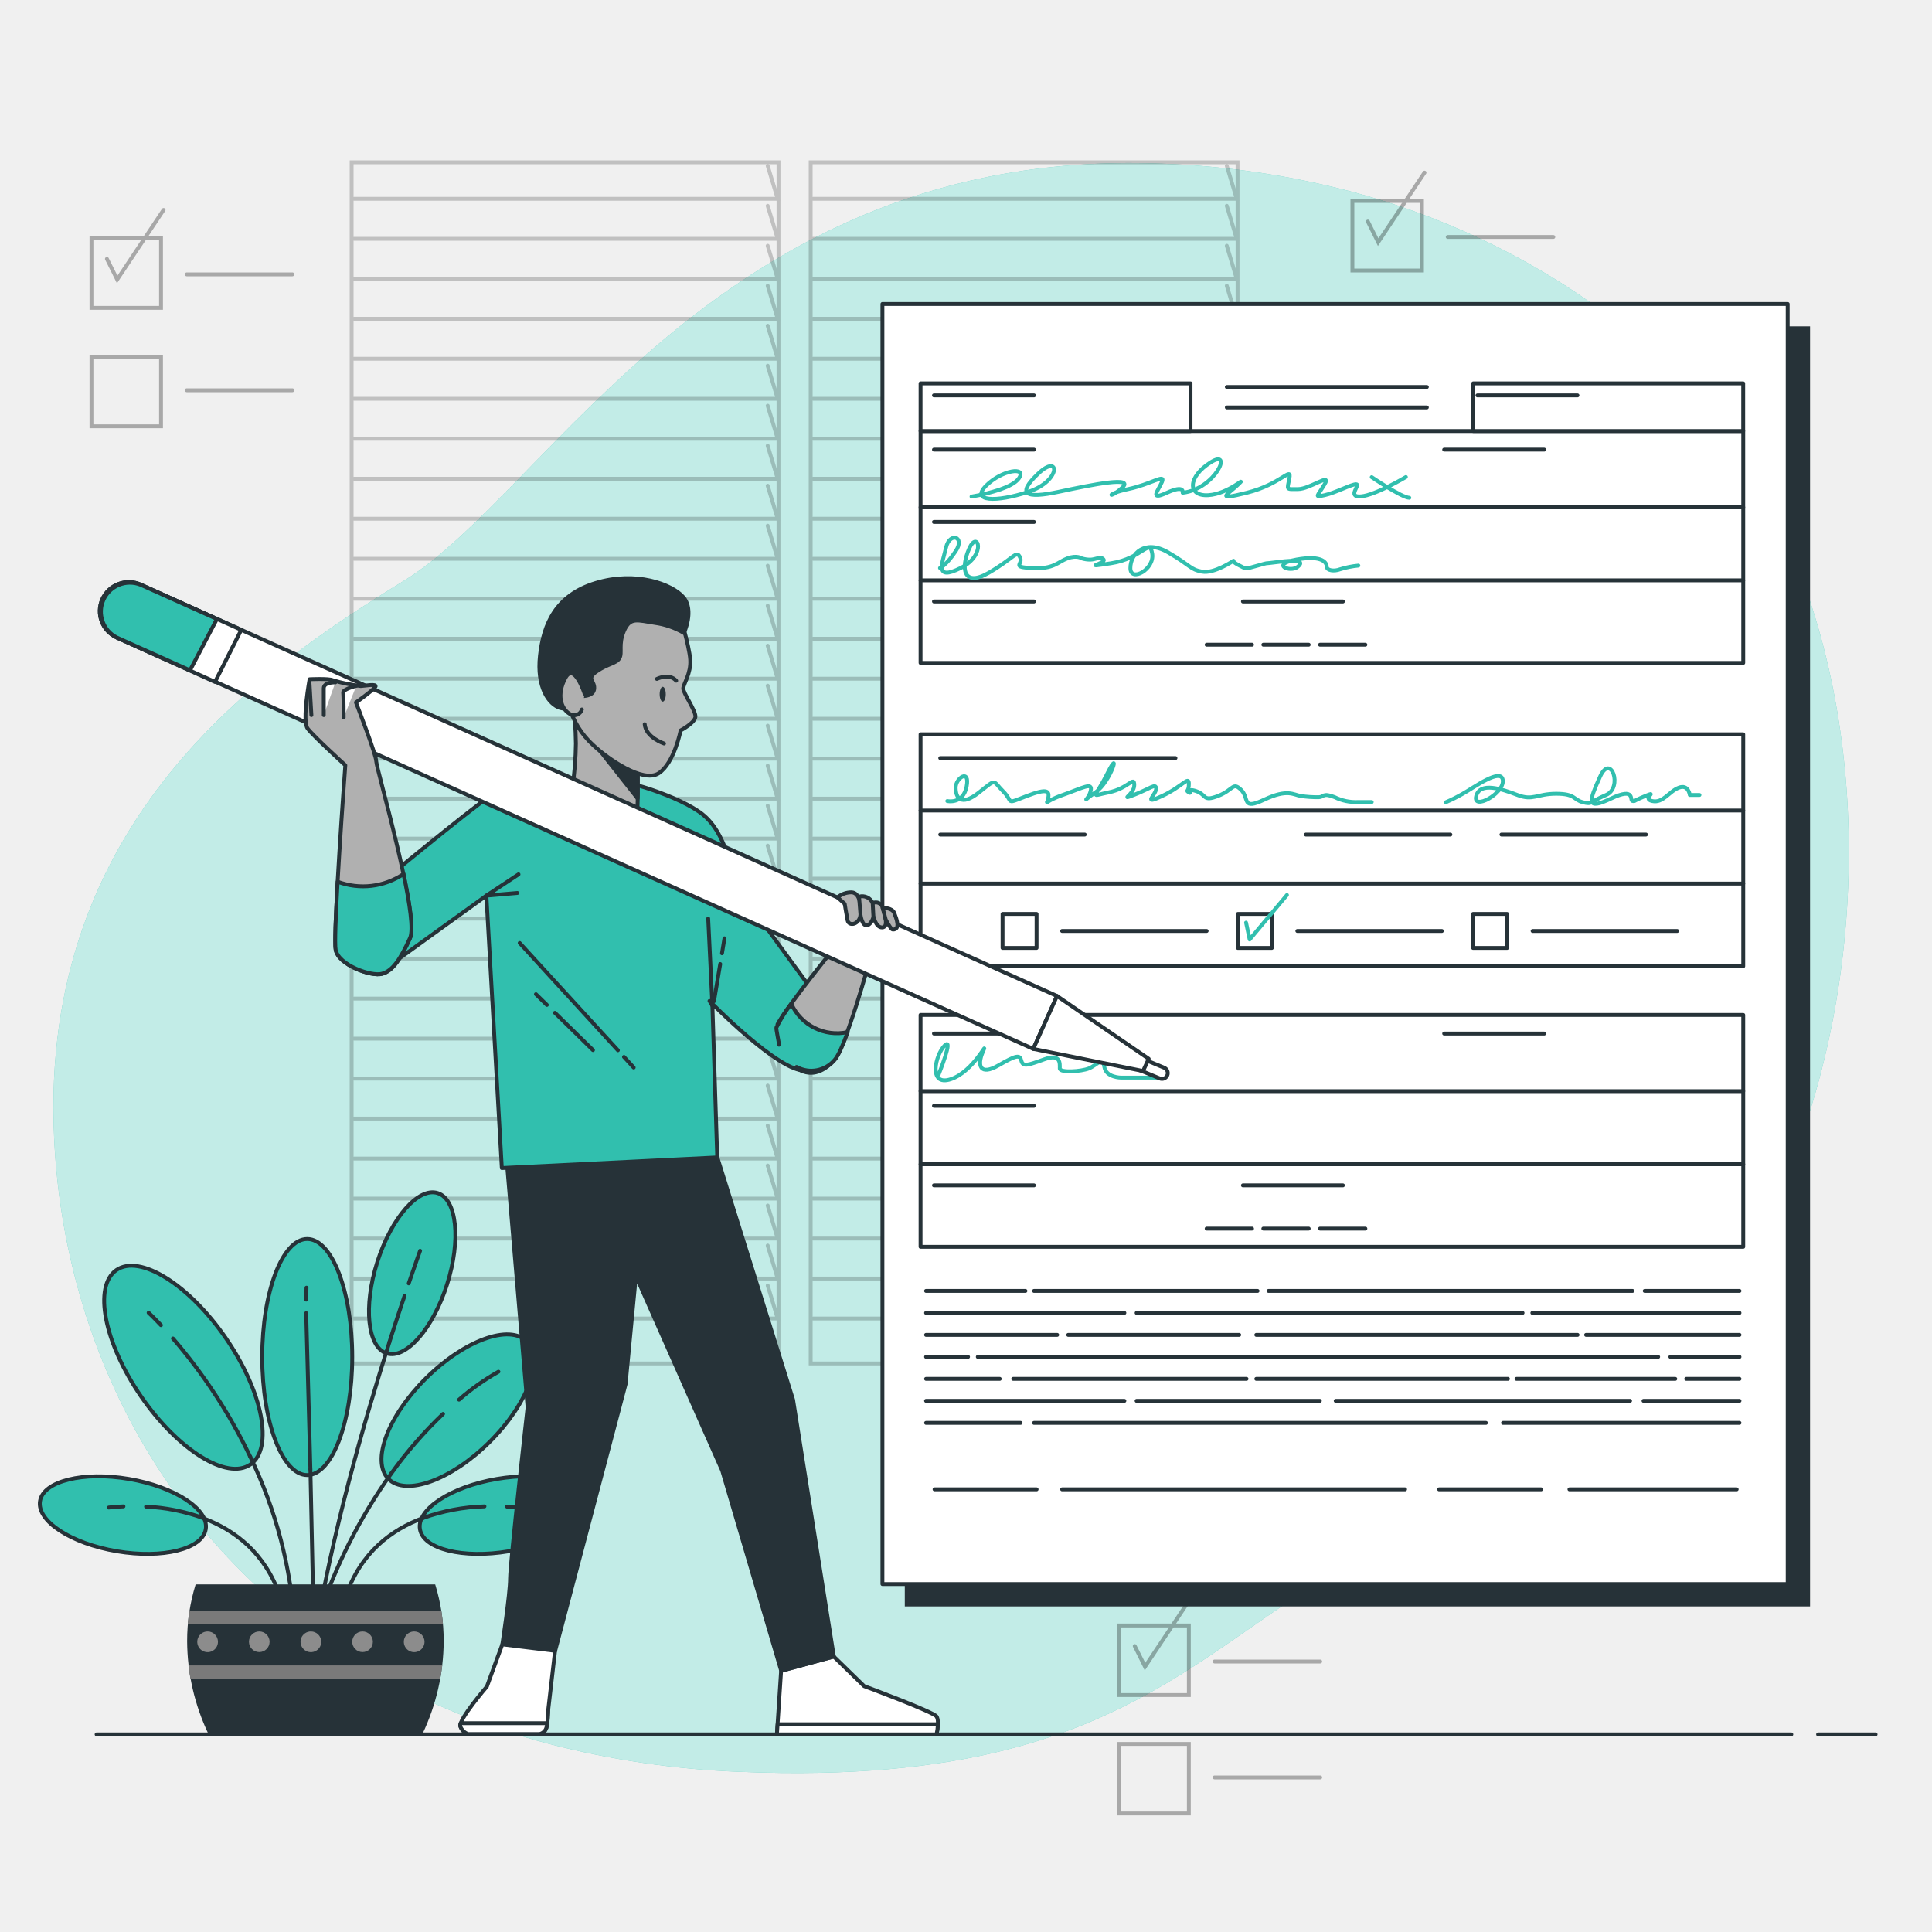
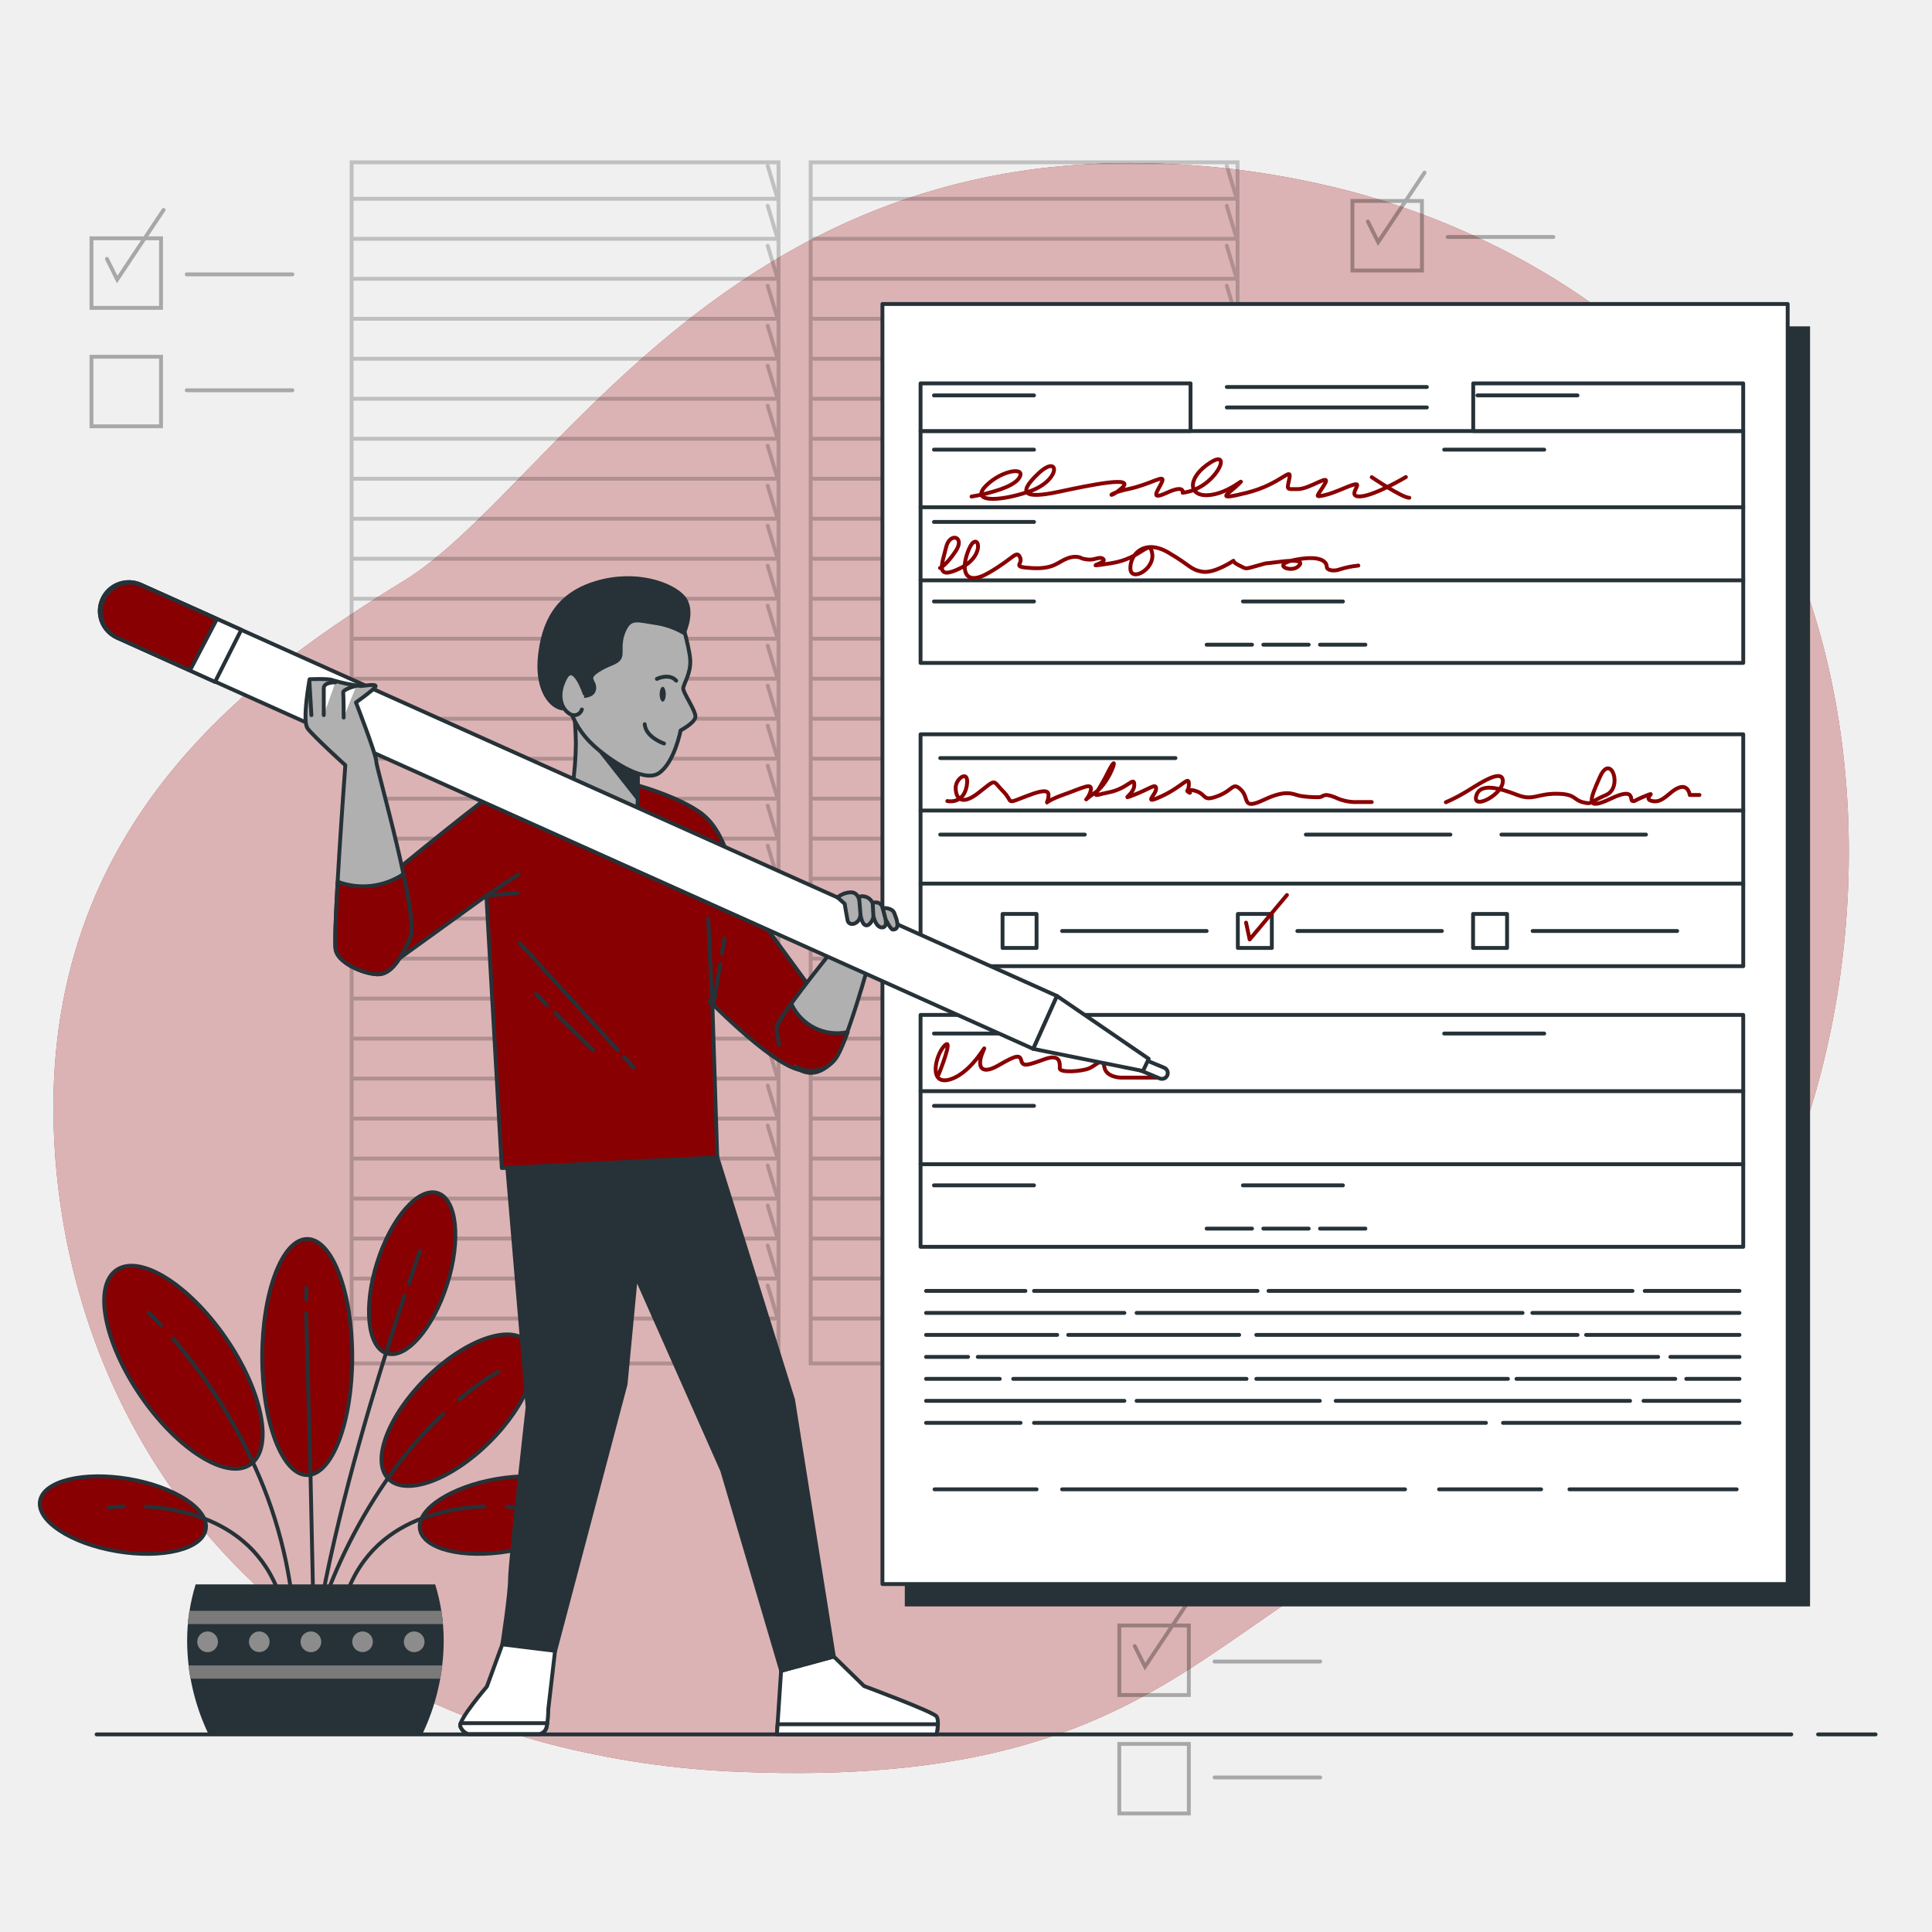
<svg xmlns="http://www.w3.org/2000/svg" viewBox="0 0 500 500">
  <g id="freepik--background-simple--inject-33">
-     <path d="M464.86,297.93c-14.73,39.43-44.81,82.11-87.14,94.75-64,19.1-71.6,70.65-186.16,65.87A231.55,231.55,0,0,1,142,451.29a194.41,194.41,0,0,1-23.29-7.75C51.8,416.43,16.89,356.77,14,294.35c-3.82-82.11,53.46-121.24,90.69-144.15S186.79,38.49,299.44,42.31a224.06,224.06,0,0,1,50.92,7.44c37.91,10.26,76.44,33,98.84,66.12q2.52,3.73,4.82,7.64C484,174.36,484.93,244.17,464.86,297.93Z" style="fill:#31BFAE" />
+     <path d="M464.86,297.93c-14.73,39.43-44.81,82.11-87.14,94.75-64,19.1-71.6,70.65-186.16,65.87A231.55,231.55,0,0,1,142,451.29a194.41,194.41,0,0,1-23.29-7.75C51.8,416.43,16.89,356.77,14,294.35c-3.82-82.11,53.46-121.24,90.69-144.15S186.79,38.49,299.44,42.31a224.06,224.06,0,0,1,50.92,7.44c37.91,10.26,76.44,33,98.84,66.12q2.52,3.73,4.82,7.64C484,174.36,484.93,244.17,464.86,297.93Z" style="fill:#890002" />
    <path d="M464.86,297.93c-14.73,39.43-44.81,82.11-87.14,94.75-64,19.1-71.6,70.65-186.16,65.87A231.55,231.55,0,0,1,142,451.29a194.41,194.41,0,0,1-23.29-7.75C51.8,416.43,16.89,356.77,14,294.35c-3.82-82.11,53.46-121.24,90.69-144.15S186.79,38.49,299.44,42.31a224.06,224.06,0,0,1,50.92,7.44c37.91,10.26,76.44,33,98.84,66.12q2.52,3.73,4.82,7.64C484,174.36,484.93,244.17,464.86,297.93Z" style="fill:#fff;opacity:0.7" />
    <g style="opacity:0.2">
      <rect x="91" y="42" width="110.48" height="310.86" style="fill:none;stroke:#000;stroke-linecap:round;stroke-miterlimit:10" />
      <polyline points="91.59 51.45 201.26 51.45 198.68 42.91" style="fill:none;stroke:#000;stroke-linecap:round;stroke-miterlimit:10" />
      <polyline points="91.59 61.8 201.26 61.8 198.68 53.26" style="fill:none;stroke:#000;stroke-linecap:round;stroke-miterlimit:10" />
      <polyline points="91.59 72.15 201.26 72.15 198.68 63.6" style="fill:none;stroke:#000;stroke-linecap:round;stroke-miterlimit:10" />
      <polyline points="91.59 82.5 201.26 82.5 198.68 73.95" style="fill:none;stroke:#000;stroke-linecap:round;stroke-miterlimit:10" />
      <polyline points="91.59 92.85 201.26 92.85 198.68 84.3" style="fill:none;stroke:#000;stroke-linecap:round;stroke-miterlimit:10" />
      <polyline points="91.59 103.2 201.26 103.2 198.68 94.65" style="fill:none;stroke:#000;stroke-linecap:round;stroke-miterlimit:10" />
      <polyline points="91.59 113.55 201.26 113.55 198.68 105" style="fill:none;stroke:#000;stroke-linecap:round;stroke-miterlimit:10" />
      <polyline points="91.59 123.9 201.26 123.9 198.68 115.35" style="fill:none;stroke:#000;stroke-linecap:round;stroke-miterlimit:10" />
      <polyline points="91.59 134.25 201.26 134.25 198.68 125.7" style="fill:none;stroke:#000;stroke-linecap:round;stroke-miterlimit:10" />
      <polyline points="91.59 144.6 201.26 144.6 198.68 136.05" style="fill:none;stroke:#000;stroke-linecap:round;stroke-miterlimit:10" />
      <polyline points="91.59 154.95 201.26 154.95 198.68 146.4" style="fill:none;stroke:#000;stroke-linecap:round;stroke-miterlimit:10" />
      <polyline points="91.59 165.3 201.26 165.3 198.68 156.75" style="fill:none;stroke:#000;stroke-linecap:round;stroke-miterlimit:10" />
      <polyline points="91.59 175.65 201.26 175.65 198.68 167.1" style="fill:none;stroke:#000;stroke-linecap:round;stroke-miterlimit:10" />
      <polyline points="91.59 186 201.26 186 198.68 177.45" style="fill:none;stroke:#000;stroke-linecap:round;stroke-miterlimit:10" />
      <polyline points="91.59 196.34 201.26 196.34 198.68 187.8" style="fill:none;stroke:#000;stroke-linecap:round;stroke-miterlimit:10" />
      <polyline points="91.59 206.69 201.26 206.69 198.68 198.15" style="fill:none;stroke:#000;stroke-linecap:round;stroke-miterlimit:10" />
      <polyline points="91.59 217.04 201.26 217.04 198.68 208.5" style="fill:none;stroke:#000;stroke-linecap:round;stroke-miterlimit:10" />
      <polyline points="91.59 227.39 201.26 227.39 198.68 218.85" style="fill:none;stroke:#000;stroke-linecap:round;stroke-miterlimit:10" />
      <polyline points="91.59 237.74 201.26 237.74 198.68 229.2" style="fill:none;stroke:#000;stroke-linecap:round;stroke-miterlimit:10" />
      <polyline points="91.59 248.09 201.26 248.09 198.68 239.55" style="fill:none;stroke:#000;stroke-linecap:round;stroke-miterlimit:10" />
      <polyline points="91.59 258.44 201.26 258.44 198.68 249.9" style="fill:none;stroke:#000;stroke-linecap:round;stroke-miterlimit:10" />
      <polyline points="91.59 268.79 201.26 268.79 198.68 260.25" style="fill:none;stroke:#000;stroke-linecap:round;stroke-miterlimit:10" />
      <polyline points="91.59 279.14 201.26 279.14 198.68 270.59" style="fill:none;stroke:#000;stroke-linecap:round;stroke-miterlimit:10" />
      <polyline points="91.59 289.49 201.26 289.49 198.68 280.94" style="fill:none;stroke:#000;stroke-linecap:round;stroke-miterlimit:10" />
      <polyline points="91.59 299.84 201.26 299.84 198.68 291.29" style="fill:none;stroke:#000;stroke-linecap:round;stroke-miterlimit:10" />
      <polyline points="91.59 310.19 201.26 310.19 198.68 301.64" style="fill:none;stroke:#000;stroke-linecap:round;stroke-miterlimit:10" />
      <polyline points="91.59 320.54 201.26 320.54 198.68 311.99" style="fill:none;stroke:#000;stroke-linecap:round;stroke-miterlimit:10" />
      <polyline points="91.59 330.89 201.26 330.89 198.68 322.34" style="fill:none;stroke:#000;stroke-linecap:round;stroke-miterlimit:10" />
      <polyline points="91.59 341.24 201.26 341.24 198.68 332.69" style="fill:none;stroke:#000;stroke-linecap:round;stroke-miterlimit:10" />
    </g>
    <g style="opacity:0.2">
      <rect x="209.8" y="42" width="110.48" height="310.86" style="fill:none;stroke:#000;stroke-linecap:round;stroke-miterlimit:10" />
      <polyline points="210.39 51.45 320.06 51.45 317.49 42.91" style="fill:none;stroke:#000;stroke-linecap:round;stroke-miterlimit:10" />
      <polyline points="210.39 61.8 320.06 61.8 317.49 53.26" style="fill:none;stroke:#000;stroke-linecap:round;stroke-miterlimit:10" />
      <polyline points="210.39 72.15 320.06 72.15 317.49 63.6" style="fill:none;stroke:#000;stroke-linecap:round;stroke-miterlimit:10" />
      <polyline points="210.39 82.5 320.06 82.5 317.49 73.95" style="fill:none;stroke:#000;stroke-linecap:round;stroke-miterlimit:10" />
      <polyline points="210.39 92.85 320.06 92.85 317.49 84.3" style="fill:none;stroke:#000;stroke-linecap:round;stroke-miterlimit:10" />
      <polyline points="210.39 103.2 320.06 103.2 317.49 94.65" style="fill:none;stroke:#000;stroke-linecap:round;stroke-miterlimit:10" />
      <polyline points="210.39 113.55 320.06 113.55 317.49 105" style="fill:none;stroke:#000;stroke-linecap:round;stroke-miterlimit:10" />
      <polyline points="210.39 123.9 320.06 123.9 317.49 115.35" style="fill:none;stroke:#000;stroke-linecap:round;stroke-miterlimit:10" />
      <polyline points="210.39 134.25 320.06 134.25 317.49 125.7" style="fill:none;stroke:#000;stroke-linecap:round;stroke-miterlimit:10" />
      <polyline points="210.39 144.6 320.06 144.6 317.49 136.05" style="fill:none;stroke:#000;stroke-linecap:round;stroke-miterlimit:10" />
      <polyline points="210.39 154.95 320.06 154.95 317.49 146.4" style="fill:none;stroke:#000;stroke-linecap:round;stroke-miterlimit:10" />
      <polyline points="210.39 165.3 320.06 165.3 317.49 156.75" style="fill:none;stroke:#000;stroke-linecap:round;stroke-miterlimit:10" />
      <polyline points="210.39 175.65 320.06 175.65 317.49 167.1" style="fill:none;stroke:#000;stroke-linecap:round;stroke-miterlimit:10" />
      <polyline points="210.39 186 320.06 186 317.49 177.45" style="fill:none;stroke:#000;stroke-linecap:round;stroke-miterlimit:10" />
      <polyline points="210.39 196.34 320.06 196.34 317.49 187.8" style="fill:none;stroke:#000;stroke-linecap:round;stroke-miterlimit:10" />
      <polyline points="210.39 206.69 320.06 206.69 317.49 198.15" style="fill:none;stroke:#000;stroke-linecap:round;stroke-miterlimit:10" />
      <polyline points="210.39 217.04 320.06 217.04 317.49 208.5" style="fill:none;stroke:#000;stroke-linecap:round;stroke-miterlimit:10" />
      <polyline points="210.39 227.39 320.06 227.39 317.49 218.85" style="fill:none;stroke:#000;stroke-linecap:round;stroke-miterlimit:10" />
      <polyline points="210.39 237.74 320.06 237.74 317.49 229.2" style="fill:none;stroke:#000;stroke-linecap:round;stroke-miterlimit:10" />
      <polyline points="210.39 248.09 320.06 248.09 317.49 239.55" style="fill:none;stroke:#000;stroke-linecap:round;stroke-miterlimit:10" />
      <polyline points="210.39 258.44 320.06 258.44 317.49 249.9" style="fill:none;stroke:#000;stroke-linecap:round;stroke-miterlimit:10" />
      <polyline points="210.39 268.79 320.06 268.79 317.49 260.25" style="fill:none;stroke:#000;stroke-linecap:round;stroke-miterlimit:10" />
      <polyline points="210.39 279.14 320.06 279.14 317.49 270.59" style="fill:none;stroke:#000;stroke-linecap:round;stroke-miterlimit:10" />
      <polyline points="210.39 289.49 320.06 289.49 317.49 280.94" style="fill:none;stroke:#000;stroke-linecap:round;stroke-miterlimit:10" />
      <polyline points="210.39 299.84 320.06 299.84 317.49 291.29" style="fill:none;stroke:#000;stroke-linecap:round;stroke-miterlimit:10" />
      <polyline points="210.39 310.19 320.06 310.19 317.49 301.64" style="fill:none;stroke:#000;stroke-linecap:round;stroke-miterlimit:10" />
      <polyline points="210.39 320.54 320.06 320.54 317.49 311.99" style="fill:none;stroke:#000;stroke-linecap:round;stroke-miterlimit:10" />
      <polyline points="210.39 330.89 320.06 330.89 317.49 322.34" style="fill:none;stroke:#000;stroke-linecap:round;stroke-miterlimit:10" />
      <polyline points="210.39 341.24 320.06 341.24 317.49 332.69" style="fill:none;stroke:#000;stroke-linecap:round;stroke-miterlimit:10" />
    </g>
  </g>
  <g id="freepik--Graphics--inject-33">
    <g style="opacity:0.3">
      <rect x="23.67" y="61.67" width="18" height="18" style="fill:none;stroke:#000;stroke-linecap:round;stroke-miterlimit:10" />
      <rect x="23.67" y="92.33" width="18" height="18" style="fill:none;stroke:#000;stroke-linecap:round;stroke-miterlimit:10" />
      <line x1="48.33" y1="71" x2="75.67" y2="71" style="fill:none;stroke:#000;stroke-linecap:round;stroke-miterlimit:10" />
      <line x1="48.33" y1="101" x2="75.67" y2="101" style="fill:none;stroke:#000;stroke-linecap:round;stroke-miterlimit:10" />
      <polyline points="27.67 67 30.33 72.33 42.33 54.33" style="fill:none;stroke:#000;stroke-linecap:round;stroke-miterlimit:10" />
    </g>
    <g style="opacity:0.3">
      <rect x="289.67" y="420.67" width="18" height="18" style="fill:none;stroke:#000;stroke-linecap:round;stroke-miterlimit:10" />
      <rect x="289.67" y="451.33" width="18" height="18" style="fill:none;stroke:#000;stroke-linecap:round;stroke-miterlimit:10" />
      <line x1="314.33" y1="430" x2="341.67" y2="430" style="fill:none;stroke:#000;stroke-linecap:round;stroke-miterlimit:10" />
      <line x1="314.33" y1="460" x2="341.67" y2="460" style="fill:none;stroke:#000;stroke-linecap:round;stroke-miterlimit:10" />
      <polyline points="293.67 426 296.33 431.33 308.33 413.33" style="fill:none;stroke:#000;stroke-linecap:round;stroke-miterlimit:10" />
    </g>
    <g style="opacity:0.3">
      <rect x="350" y="52" width="18" height="18" style="fill:none;stroke:#000;stroke-linecap:round;stroke-miterlimit:10" />
      <rect x="350" y="82.67" width="18" height="18" style="fill:none;stroke:#000;stroke-linecap:round;stroke-miterlimit:10" />
      <line x1="374.67" y1="61.33" x2="402" y2="61.33" style="fill:none;stroke:#000;stroke-linecap:round;stroke-miterlimit:10" />
      <line x1="374.67" y1="91.33" x2="402" y2="91.33" style="fill:none;stroke:#000;stroke-linecap:round;stroke-miterlimit:10" />
      <polyline points="354 57.33 356.67 62.67 368.67 44.67" style="fill:none;stroke:#000;stroke-linecap:round;stroke-miterlimit:10" />
    </g>
  </g>
  <g id="freepik--Floor--inject-33">
    <line x1="470.52" y1="448.86" x2="485.4" y2="448.86" style="fill:none;stroke:#263238;stroke-linecap:round;stroke-linejoin:round" />
    <line x1="25" y1="448.86" x2="463.59" y2="448.86" style="fill:none;stroke:#263238;stroke-linecap:round;stroke-linejoin:round" />
  </g>
  <g id="freepik--Plant--inject-33">
-     <ellipse cx="79.51" cy="351.2" rx="11.65" ry="30.55" style="fill:#31BFAE;stroke:#263238;stroke-miterlimit:10" />
-     <ellipse cx="106.67" cy="329.49" rx="21.77" ry="9.48" transform="translate(-239.65 331.38) rotate(-72.37)" style="fill:#31BFAE;stroke:#263238;stroke-miterlimit:10" />
-     <path d="M30.24,401.46c-11.86-2-20.76-7.82-19.88-13s11.19-7.72,23-5.71,20.76,7.82,19.89,13S42.09,403.46,30.24,401.46Z" style="fill:#31BFAE;stroke:#263238;stroke-miterlimit:10" />
-     <ellipse cx="118.46" cy="364.94" rx="25.25" ry="11.65" transform="translate(-222.63 189.24) rotate(-44.76)" style="fill:#31BFAE;stroke:#263238;stroke-miterlimit:10" />
-     <path d="M58.43,346.28C68,360.17,70.86,374.82,64.81,379s-18.73-3.71-28.3-17.6-12.43-28.53-6.38-32.71S48.86,332.39,58.43,346.28Z" style="fill:#31BFAE;stroke:#263238;stroke-miterlimit:10" />
+     <ellipse cx="79.51" cy="351.2" rx="11.65" ry="30.55" style="fill:#890002;stroke:#263238;stroke-miterlimit:10" />
+     <ellipse cx="106.67" cy="329.49" rx="21.77" ry="9.48" transform="translate(-239.65 331.38) rotate(-72.37)" style="fill:#890002;stroke:#263238;stroke-miterlimit:10" />
+     <path d="M30.24,401.46c-11.86-2-20.76-7.82-19.88-13s11.19-7.72,23-5.71,20.76,7.82,19.89,13S42.09,403.46,30.24,401.46Z" style="fill:#890002;stroke:#263238;stroke-miterlimit:10" />
+     <ellipse cx="118.46" cy="364.94" rx="25.25" ry="11.65" transform="translate(-222.63 189.24) rotate(-44.76)" style="fill:#890002;stroke:#263238;stroke-miterlimit:10" />
+     <path d="M58.43,346.28C68,360.17,70.86,374.82,64.81,379s-18.73-3.71-28.3-17.6-12.43-28.53-6.38-32.71S48.86,332.39,58.43,346.28Z" style="fill:#890002;stroke:#263238;stroke-miterlimit:10" />
    <line x1="80.33" y1="380.22" x2="81.23" y2="422.22" style="fill:none;stroke:#263238;stroke-linecap:round;stroke-miterlimit:10" />
    <line x1="79.24" y1="339.84" x2="80.33" y2="380.22" style="fill:none;stroke:#263238;stroke-linecap:round;stroke-miterlimit:10" />
    <line x1="79.32" y1="333.25" x2="79.24" y2="336.34" style="fill:none;stroke:#263238;stroke-linecap:round;stroke-miterlimit:10" />
    <path d="M64.76,377a117.35,117.35,0,0,1,11.51,44.08" style="fill:none;stroke:#263238;stroke-linecap:round;stroke-miterlimit:10" />
    <path d="M44.76,346.4a138,138,0,0,1,20,30.6" style="fill:none;stroke:#263238;stroke-linecap:round;stroke-miterlimit:10" />
    <path d="M38.46,339.74s1.21,1.1,3.19,3.21" style="fill:none;stroke:#263238;stroke-linecap:round;stroke-miterlimit:10" />
    <path d="M101.26,381.32a137.61,137.61,0,0,0-18.88,37.47" style="fill:none;stroke:#263238;stroke-linecap:round;stroke-miterlimit:10" />
    <path d="M114.66,365.92a109.65,109.65,0,0,0-13.4,15.4" style="fill:none;stroke:#263238;stroke-linecap:round;stroke-miterlimit:10" />
    <path d="M129,355a60.51,60.51,0,0,0-10.2,7.23" style="fill:none;stroke:#263238;stroke-linecap:round;stroke-miterlimit:10" />
    <path d="M100.77,347.4c-6.46,20.3-15.12,50.31-19.16,76.35" style="fill:none;stroke:#263238;stroke-linecap:round;stroke-miterlimit:10" />
    <path d="M104.7,335.35c-1.15,3.43-2.49,7.49-3.93,12" style="fill:none;stroke:#263238;stroke-linecap:round;stroke-miterlimit:10" />
    <path d="M108.72,323.7s-1.12,3.11-2.94,8.44" style="fill:none;stroke:#263238;stroke-linecap:round;stroke-miterlimit:10" />
    <path d="M52.69,392.94c8.06,3.05,15.93,8.95,19.76,20.12" style="fill:none;stroke:#263238;stroke-linecap:round;stroke-miterlimit:10" />
    <path d="M37.8,389.91a50.55,50.55,0,0,1,14.89,3" style="fill:none;stroke:#263238;stroke-linecap:round;stroke-miterlimit:10" />
    <path d="M28.15,390.15s1.44-.21,3.8-.3" style="fill:none;stroke:#263238;stroke-linecap:round;stroke-miterlimit:10" />
-     <path d="M131.69,401.46c11.86-2,20.76-7.82,19.88-13s-11.19-7.72-23-5.71-20.76,7.82-19.89,13S119.84,403.46,131.69,401.46Z" style="fill:#31BFAE;stroke:#263238;stroke-miterlimit:10" />
+     <path d="M131.69,401.46c11.86-2,20.76-7.82,19.88-13s-11.19-7.72-23-5.71-20.76,7.82-19.89,13S119.84,403.46,131.69,401.46Z" style="fill:#890002;stroke:#263238;stroke-miterlimit:10" />
    <path d="M109.5,392.84c-8.15,3-16.15,8.93-20,20.22" style="fill:none;stroke:#263238;stroke-linecap:round;stroke-miterlimit:10" />
    <path d="M125.38,389.85a51.62,51.62,0,0,0-15.88,3" style="fill:none;stroke:#263238;stroke-linecap:round;stroke-miterlimit:10" />
    <path d="M133.78,390.15s-.94-.14-2.57-.24" style="fill:none;stroke:#263238;stroke-linecap:round;stroke-miterlimit:10" />
    <path d="M109.33,448.75a56.62,56.62,0,0,0,5.5-24,49.55,49.55,0,0,0-2.2-14.71h-62a49.55,49.55,0,0,0-2.2,14.71,56.48,56.48,0,0,0,5.51,24Z" style="fill:#263238" />
    <path d="M49,416.88c-.18,1.13-.31,2.27-.41,3.43h66.05c-.1-1.16-.24-2.3-.42-3.43Z" style="fill:#7a7a7a" />
    <path d="M113.93,434.44c.21-1.14.39-2.28.53-3.43H48.77c.13,1.15.31,2.29.52,3.43Z" style="fill:#7a7a7a" />
    <path d="M56.41,424.9a2.68,2.68,0,1,1-2.67-2.68A2.68,2.68,0,0,1,56.41,424.9Z" style="fill:#8c8c8c" />
    <path d="M69.77,424.9a2.67,2.67,0,1,1-2.67-2.68A2.67,2.67,0,0,1,69.77,424.9Z" style="fill:#8c8c8c" />
    <path d="M83.14,424.9a2.68,2.68,0,1,1-2.67-2.68A2.68,2.68,0,0,1,83.14,424.9Z" style="fill:#8c8c8c" />
    <path d="M96.5,424.9a2.67,2.67,0,1,1-2.67-2.68A2.67,2.67,0,0,1,96.5,424.9Z" style="fill:#8c8c8c" />
    <path d="M109.87,424.9a2.68,2.68,0,1,1-2.67-2.68A2.68,2.68,0,0,1,109.87,424.9Z" style="fill:#8c8c8c" />
  </g>
  <g id="freepik--Page--inject-33">
    <rect x="234.16" y="84.46" width="234.28" height="331.28" style="fill:#263238" />
    <rect x="228.37" y="78.67" width="234.28" height="331.28" style="fill:#fff;stroke:#263238;stroke-linecap:round;stroke-linejoin:round" />
    <rect x="238.24" y="111.55" width="212.91" height="60.01" style="fill:#fff;stroke:#263238;stroke-linecap:round;stroke-linejoin:round" />
    <rect x="238.24" y="99.22" width="69.87" height="12.33" style="fill:#fff;stroke:#263238;stroke-linecap:round;stroke-linejoin:round" />
    <rect x="381.27" y="99.22" width="69.87" height="12.33" style="fill:#fff;stroke:#263238;stroke-linecap:round;stroke-linejoin:round" />
    <line x1="238.24" y1="131.28" x2="451.15" y2="131.28" style="fill:none;stroke:#263238;stroke-linecap:round;stroke-linejoin:round" />
    <line x1="238.24" y1="150.19" x2="451.15" y2="150.19" style="fill:none;stroke:#263238;stroke-linecap:round;stroke-linejoin:round" />
    <rect x="238.24" y="190.04" width="212.91" height="60.01" style="fill:#fff;stroke:#263238;stroke-linecap:round;stroke-linejoin:round" />
    <line x1="238.24" y1="209.77" x2="451.15" y2="209.77" style="fill:none;stroke:#263238;stroke-linecap:round;stroke-linejoin:round" />
    <line x1="238.24" y1="228.68" x2="451.15" y2="228.68" style="fill:none;stroke:#263238;stroke-linecap:round;stroke-linejoin:round" />
    <line x1="241.71" y1="116.37" x2="267.6" y2="116.37" style="fill:none;stroke:#263238;stroke-linecap:round;stroke-linejoin:round" />
    <line x1="373.75" y1="116.37" x2="399.64" y2="116.37" style="fill:none;stroke:#263238;stroke-linecap:round;stroke-linejoin:round" />
    <line x1="241.71" y1="102.33" x2="267.6" y2="102.33" style="fill:none;stroke:#263238;stroke-linecap:round;stroke-linejoin:round" />
    <line x1="382.36" y1="102.33" x2="408.25" y2="102.33" style="fill:none;stroke:#263238;stroke-linecap:round;stroke-linejoin:round" />
    <line x1="241.71" y1="135.08" x2="267.6" y2="135.08" style="fill:none;stroke:#263238;stroke-linecap:round;stroke-linejoin:round" />
    <line x1="241.71" y1="155.66" x2="267.6" y2="155.66" style="fill:none;stroke:#263238;stroke-linecap:round;stroke-linejoin:round" />
    <line x1="321.67" y1="155.66" x2="347.55" y2="155.66" style="fill:none;stroke:#263238;stroke-linecap:round;stroke-linejoin:round" />
    <line x1="317.5" y1="100.15" x2="369.27" y2="100.15" style="fill:none;stroke:#263238;stroke-linecap:round;stroke-linejoin:round" />
    <line x1="317.5" y1="105.45" x2="369.27" y2="105.45" style="fill:none;stroke:#263238;stroke-linecap:round;stroke-linejoin:round" />
    <line x1="312.28" y1="166.85" x2="324.02" y2="166.85" style="fill:none;stroke:#263238;stroke-linecap:round;stroke-linejoin:round" />
    <line x1="326.95" y1="166.85" x2="338.69" y2="166.85" style="fill:none;stroke:#263238;stroke-linecap:round;stroke-linejoin:round" />
    <line x1="341.62" y1="166.85" x2="353.36" y2="166.85" style="fill:none;stroke:#263238;stroke-linecap:round;stroke-linejoin:round" />
    <rect x="238.24" y="262.66" width="212.91" height="60.01" style="fill:#fff;stroke:#263238;stroke-linecap:round;stroke-linejoin:round" />
-     <path d="M242.91,278.1s4-9.9,1.58-7.53-4.36,10.7,1.58,8.72,9.9-10.7,8.32-7.13-.79,6.33,4,3.56,5.54-2.77,5.94-1.19,1.58,1.19,5.94-.39,4,1.19,4,2.37,5.55.8,7.53,0,3.56-3.16,4-.39,4.35,2.77,4.35,2.77h10.69" style="fill:none;stroke:#31BFAE;stroke-linecap:round;stroke-linejoin:round" />
+     <path d="M242.91,278.1s4-9.9,1.58-7.53-4.36,10.7,1.58,8.72,9.9-10.7,8.32-7.13-.79,6.33,4,3.56,5.54-2.77,5.94-1.19,1.58,1.19,5.94-.39,4,1.19,4,2.37,5.55.8,7.53,0,3.56-3.16,4-.39,4.35,2.77,4.35,2.77h10.69" style="fill:none;stroke:#890002;stroke-linecap:round;stroke-linejoin:round" />
    <line x1="238.24" y1="282.39" x2="451.15" y2="282.39" style="fill:none;stroke:#263238;stroke-linecap:round;stroke-linejoin:round" />
    <line x1="238.24" y1="301.3" x2="451.15" y2="301.3" style="fill:none;stroke:#263238;stroke-linecap:round;stroke-linejoin:round" />
    <line x1="241.71" y1="267.48" x2="267.6" y2="267.48" style="fill:none;stroke:#263238;stroke-linecap:round;stroke-linejoin:round" />
    <line x1="373.75" y1="267.48" x2="399.64" y2="267.48" style="fill:none;stroke:#263238;stroke-linecap:round;stroke-linejoin:round" />
    <line x1="241.71" y1="286.19" x2="267.6" y2="286.19" style="fill:none;stroke:#263238;stroke-linecap:round;stroke-linejoin:round" />
    <line x1="241.71" y1="306.77" x2="267.6" y2="306.77" style="fill:none;stroke:#263238;stroke-linecap:round;stroke-linejoin:round" />
    <line x1="321.67" y1="306.77" x2="347.55" y2="306.77" style="fill:none;stroke:#263238;stroke-linecap:round;stroke-linejoin:round" />
    <line x1="312.28" y1="317.96" x2="324.02" y2="317.96" style="fill:none;stroke:#263238;stroke-linecap:round;stroke-linejoin:round" />
    <line x1="326.95" y1="317.96" x2="338.69" y2="317.96" style="fill:none;stroke:#263238;stroke-linecap:round;stroke-linejoin:round" />
    <line x1="341.62" y1="317.96" x2="353.36" y2="317.96" style="fill:none;stroke:#263238;stroke-linecap:round;stroke-linejoin:round" />
    <line x1="243.33" y1="196.19" x2="304.21" y2="196.19" style="fill:none;stroke:#263238;stroke-linecap:round;stroke-linejoin:round" />
    <line x1="243.33" y1="215.99" x2="280.74" y2="215.99" style="fill:none;stroke:#263238;stroke-linecap:round;stroke-linejoin:round" />
    <line x1="337.95" y1="215.99" x2="375.36" y2="215.99" style="fill:none;stroke:#263238;stroke-linecap:round;stroke-linejoin:round" />
    <line x1="396.64" y1="240.94" x2="434.05" y2="240.94" style="fill:none;stroke:#263238;stroke-linecap:round;stroke-linejoin:round" />
    <line x1="388.57" y1="215.99" x2="425.98" y2="215.99" style="fill:none;stroke:#263238;stroke-linecap:round;stroke-linejoin:round" />
    <rect x="381.23" y="236.53" width="8.8" height="8.8" style="fill:none;stroke:#263238;stroke-linecap:round;stroke-linejoin:round" />
    <line x1="335.75" y1="240.94" x2="373.16" y2="240.94" style="fill:none;stroke:#263238;stroke-linecap:round;stroke-linejoin:round" />
    <rect x="320.35" y="236.53" width="8.8" height="8.8" style="fill:none;stroke:#263238;stroke-linecap:round;stroke-linejoin:round" />
    <line x1="274.87" y1="240.94" x2="312.28" y2="240.94" style="fill:none;stroke:#263238;stroke-linecap:round;stroke-linejoin:round" />
    <rect x="259.46" y="236.53" width="8.8" height="8.8" style="fill:none;stroke:#263238;stroke-linecap:round;stroke-linejoin:round" />
    <line x1="425.65" y1="334.09" x2="450.18" y2="334.09" style="fill:none;stroke:#263238;stroke-linecap:round;stroke-linejoin:round" />
    <line x1="328.29" y1="334.09" x2="422.49" y2="334.09" style="fill:none;stroke:#263238;stroke-linecap:round;stroke-linejoin:round" />
    <line x1="267.6" y1="334.09" x2="325.45" y2="334.09" style="fill:none;stroke:#263238;stroke-linecap:round;stroke-linejoin:round" />
    <line x1="239.66" y1="334.09" x2="265.38" y2="334.09" style="fill:none;stroke:#263238;stroke-linecap:round;stroke-linejoin:round" />
    <line x1="396.57" y1="339.78" x2="450.18" y2="339.78" style="fill:none;stroke:#263238;stroke-linecap:round;stroke-linejoin:round" />
    <line x1="294.15" y1="339.78" x2="394.04" y2="339.78" style="fill:none;stroke:#263238;stroke-linecap:round;stroke-linejoin:round" />
    <line x1="239.66" y1="339.78" x2="290.99" y2="339.78" style="fill:none;stroke:#263238;stroke-linecap:round;stroke-linejoin:round" />
    <line x1="410.48" y1="345.47" x2="450.18" y2="345.47" style="fill:none;stroke:#263238;stroke-linecap:round;stroke-linejoin:round" />
    <line x1="325.13" y1="345.47" x2="408.27" y2="345.47" style="fill:none;stroke:#263238;stroke-linecap:round;stroke-linejoin:round" />
    <line x1="276.45" y1="345.47" x2="320.7" y2="345.47" style="fill:none;stroke:#263238;stroke-linecap:round;stroke-linejoin:round" />
    <line x1="239.66" y1="345.47" x2="273.6" y2="345.47" style="fill:none;stroke:#263238;stroke-linecap:round;stroke-linejoin:round" />
    <line x1="432.29" y1="351.16" x2="450.18" y2="351.16" style="fill:none;stroke:#263238;stroke-linecap:round;stroke-linejoin:round" />
    <line x1="253.05" y1="351.16" x2="429.13" y2="351.16" style="fill:none;stroke:#263238;stroke-linecap:round;stroke-linejoin:round" />
    <line x1="239.66" y1="351.16" x2="250.53" y2="351.16" style="fill:none;stroke:#263238;stroke-linecap:round;stroke-linejoin:round" />
    <line x1="436.4" y1="356.85" x2="450.18" y2="356.85" style="fill:none;stroke:#263238;stroke-linecap:round;stroke-linejoin:round" />
    <line x1="392.46" y1="356.85" x2="433.56" y2="356.85" style="fill:none;stroke:#263238;stroke-linecap:round;stroke-linejoin:round" />
    <line x1="325.13" y1="356.85" x2="390.25" y2="356.85" style="fill:none;stroke:#263238;stroke-linecap:round;stroke-linejoin:round" />
    <line x1="262.22" y1="356.85" x2="322.6" y2="356.85" style="fill:none;stroke:#263238;stroke-linecap:round;stroke-linejoin:round" />
    <line x1="239.66" y1="356.85" x2="258.74" y2="356.85" style="fill:none;stroke:#263238;stroke-linecap:round;stroke-linejoin:round" />
    <line x1="425.34" y1="362.54" x2="450.18" y2="362.54" style="fill:none;stroke:#263238;stroke-linecap:round;stroke-linejoin:round" />
    <line x1="345.68" y1="362.54" x2="421.86" y2="362.54" style="fill:none;stroke:#263238;stroke-linecap:round;stroke-linejoin:round" />
    <line x1="294.15" y1="362.54" x2="341.57" y2="362.54" style="fill:none;stroke:#263238;stroke-linecap:round;stroke-linejoin:round" />
    <line x1="239.66" y1="362.54" x2="290.99" y2="362.54" style="fill:none;stroke:#263238;stroke-linecap:round;stroke-linejoin:round" />
    <line x1="388.98" y1="368.24" x2="450.18" y2="368.24" style="fill:none;stroke:#263238;stroke-linecap:round;stroke-linejoin:round" />
    <line x1="267.6" y1="368.24" x2="384.56" y2="368.24" style="fill:none;stroke:#263238;stroke-linecap:round;stroke-linejoin:round" />
    <line x1="239.66" y1="368.24" x2="264.12" y2="368.24" style="fill:none;stroke:#263238;stroke-linecap:round;stroke-linejoin:round" />
    <line x1="241.86" y1="385.44" x2="268.27" y2="385.44" style="fill:none;stroke:#263238;stroke-linecap:round;stroke-linejoin:round" />
    <line x1="372.43" y1="385.44" x2="398.84" y2="385.44" style="fill:none;stroke:#263238;stroke-linecap:round;stroke-linejoin:round" />
    <line x1="274.87" y1="385.44" x2="363.63" y2="385.44" style="fill:none;stroke:#263238;stroke-linecap:round;stroke-linejoin:round" />
    <line x1="406.17" y1="385.44" x2="449.45" y2="385.44" style="fill:none;stroke:#263238;stroke-linecap:round;stroke-linejoin:round" />
-     <path d="M245.16,207.31s4.08.94,5-3.77-2.83-2.2-2.83.31,1.26,5,6,1.26,3.45-3.14,6.28-.32.31,3.46,6,1.26,6-1.26,5.65.63-1.57.94,3.77-.94,7.85-3.46,7.22-1-2.83,3.14,1.25.32,6.6-11.93,3.14-5-4.71,6,.32,5,6.59-4.4,6.59-1.89-4.08,4.09,0,2.52,5.65-3.14,5.65-1.57-3.77,4.39,1.57,1.88,6.91-5.34,6.91-3.14-.95,1.57,0,2.2-.95-1.26,1.88-.32,1.57,2.83,5.65,1.26,3.77-3.77,6-1.57,0,5.34,6,2.51,7.53-1.25,9.42-.94a27.41,27.41,0,0,0,4.71.31c1.25,0,.94-1.25,4.08,0a12.49,12.49,0,0,0,6,1.26H355" style="fill:none;stroke:#31BFAE;stroke-linecap:round;stroke-linejoin:round" />
-     <path d="M374.18,207.62a43.47,43.47,0,0,0,4.39-2.2c2.83-1.57,10.05-6.9,10.36-3.45s-7.85,7.85-6.9,4.08,6.59-1.88,10.67-.31,5-.32,10.05-.32,4.39,1.57,6.9,2.2,1.57,0,6-1.88,1.25-11-1.57-4.71-3.77,8.79,2.82,5.65,4.71.63,5.65.63-.63.31,3.14-1.26-.94.63,1.89,1.26,4.39-2.52,6.9-3.46,2.83,1.89,2.83,1.89h2.51" style="fill:none;stroke:#31BFAE;stroke-linecap:round;stroke-linejoin:round" />
-     <path d="M243.27,147s1.57-.63,4.08-4.39-1.57-5-2.51-.94-3.14,8.79,3.77,5.33,4.39-10,2.2-5-1.57,10.05,5,6.28,7.22-6,8.16-4.08-2.51,2.51,3.14,2.82,6.59-1.57,9.1-2.51,3.77,0,3.77,0a7.52,7.52,0,0,0,2.2.32c1.25,0,2.82-1,3.45,0s-6.28,2.19,1.89.94,10-6.6,10.67-2.51-5.65,7.53-5.65,3.76,3.77-7.53,9.73-4.08,5.65,4.4,8.79,5,8.16-2.82,8.16-2.82-.31.31,1.57,1.25,1.26.95,4.71,0,.63-.31,5.34-.94,6.9-.31,5,1.26-7.22-.63-.31-1.88,7.84.94,7.84,1.88,1.89,1.25,3.46.63a23.43,23.43,0,0,1,4.71-.95" style="fill:none;stroke:#31BFAE;stroke-linecap:round;stroke-linejoin:round" />
-     <path d="M251.43,128.51a48.59,48.59,0,0,0,7.44-1.85c2.07-.73,4-1.69,4.81-2.86,2.19-3.14-4.4-2.2-8.48,1.89s2.51,4.39,11,1.57,8.16-10.05,2.51-4.71-3.45,6.59,5.34,4.71,19.77-4.09,16.32-1-4.39,1.57,1.57.32,9.73-4.08,8.79-1.89-3.45,5,1.26,2.83,4.08,0,4.08,0c8.47-.94,13.18-11.62,7.22-7.85s-6,8.79-.63,8.48,10.36-5.34,7.85-2.83-6.59,4.4,2.19,2.2,11.62-6.91,11-3.77-.94,2.83,2.2,2.83,8.79-4.4,6.91-1.26-2.83,3.45,0,2.83,6.9-2.83,8.16-2.83-2.51,3.45,1.25,3.14,11.62-5,11.62-5" style="fill:none;stroke:#31BFAE;stroke-linecap:round;stroke-linejoin:round" />
-     <path d="M355,123.49s7.85,5.33,9.73,5.33" style="fill:none;stroke:#31BFAE;stroke-linecap:round;stroke-linejoin:round" />
-     <polyline points="322.48 238.78 323.41 243.14 333.06 231.63" style="fill:none;stroke:#31BFAE;stroke-linecap:round;stroke-linejoin:round" />
+     <path d="M245.16,207.31s4.08.94,5-3.77-2.83-2.2-2.83.31,1.26,5,6,1.26,3.45-3.14,6.28-.32.31,3.46,6,1.26,6-1.26,5.65.63-1.57.94,3.77-.94,7.85-3.46,7.22-1-2.83,3.14,1.25.32,6.6-11.93,3.14-5-4.71,6,.32,5,6.59-4.4,6.59-1.89-4.08,4.09,0,2.52,5.65-3.14,5.65-1.57-3.77,4.39,1.57,1.88,6.91-5.34,6.91-3.14-.95,1.57,0,2.2-.95-1.26,1.88-.32,1.57,2.83,5.65,1.26,3.77-3.77,6-1.57,0,5.34,6,2.51,7.53-1.25,9.42-.94a27.41,27.41,0,0,0,4.71.31c1.25,0,.94-1.25,4.08,0a12.49,12.49,0,0,0,6,1.26H355" style="fill:none;stroke:#890002;stroke-linecap:round;stroke-linejoin:round" />
+     <path d="M374.18,207.62a43.47,43.47,0,0,0,4.39-2.2c2.83-1.57,10.05-6.9,10.36-3.45s-7.85,7.85-6.9,4.08,6.59-1.88,10.67-.31,5-.32,10.05-.32,4.39,1.57,6.9,2.2,1.57,0,6-1.88,1.25-11-1.57-4.71-3.77,8.79,2.82,5.65,4.71.63,5.65.63-.63.31,3.14-1.26-.94.63,1.89,1.26,4.39-2.52,6.9-3.46,2.83,1.89,2.83,1.89h2.51" style="fill:none;stroke:#890002;stroke-linecap:round;stroke-linejoin:round" />
+     <path d="M243.27,147s1.57-.63,4.08-4.39-1.57-5-2.51-.94-3.14,8.79,3.77,5.33,4.39-10,2.2-5-1.57,10.05,5,6.28,7.22-6,8.16-4.08-2.51,2.51,3.14,2.82,6.59-1.57,9.1-2.51,3.77,0,3.77,0a7.52,7.52,0,0,0,2.2.32c1.25,0,2.82-1,3.45,0s-6.28,2.19,1.89.94,10-6.6,10.67-2.51-5.65,7.53-5.65,3.76,3.77-7.53,9.73-4.08,5.65,4.4,8.79,5,8.16-2.82,8.16-2.82-.31.31,1.57,1.25,1.26.95,4.71,0,.63-.31,5.34-.94,6.9-.31,5,1.26-7.22-.63-.31-1.88,7.84.94,7.84,1.88,1.89,1.25,3.46.63a23.43,23.43,0,0,1,4.71-.95" style="fill:none;stroke:#890002;stroke-linecap:round;stroke-linejoin:round" />
+     <path d="M251.43,128.51a48.59,48.59,0,0,0,7.44-1.85c2.07-.73,4-1.69,4.81-2.86,2.19-3.14-4.4-2.2-8.48,1.89s2.51,4.39,11,1.57,8.16-10.05,2.51-4.71-3.45,6.59,5.34,4.71,19.77-4.09,16.32-1-4.39,1.57,1.57.32,9.73-4.08,8.79-1.89-3.45,5,1.26,2.83,4.08,0,4.08,0c8.47-.94,13.18-11.62,7.22-7.85s-6,8.79-.63,8.48,10.36-5.34,7.85-2.83-6.59,4.4,2.19,2.2,11.62-6.91,11-3.77-.94,2.83,2.2,2.83,8.79-4.4,6.91-1.26-2.83,3.45,0,2.83,6.9-2.83,8.16-2.83-2.51,3.45,1.25,3.14,11.62-5,11.62-5" style="fill:none;stroke:#890002;stroke-linecap:round;stroke-linejoin:round" />
+     <path d="M355,123.49s7.85,5.33,9.73,5.33" style="fill:none;stroke:#890002;stroke-linecap:round;stroke-linejoin:round" />
+     <polyline points="322.48 238.78 323.41 243.14 333.06 231.63" style="fill:none;stroke:#890002;stroke-linecap:round;stroke-linejoin:round" />
  </g>
  <g id="freepik--Character--inject-33">
    <path d="M215.77,428.7l7.86,7.66s17.94,6.65,18.75,7.86,0,4.64,0,4.64H201.06l1.09-16.46Z" style="fill:#fff;stroke:#263238;stroke-linecap:round;stroke-linejoin:round" />
    <path d="M242.73,446.24H201.24l-.18,2.62h41.32A15.43,15.43,0,0,0,242.73,446.24Z" style="fill:#fff;stroke:#263238;stroke-linecap:round;stroke-linejoin:round" />
    <path d="M130.87,297.21l5.67,67S132,404.56,132,408.56s-2,17-2,17l13.67,1.67,18.23-69,2.67-28,22.33,50.33,15.28,51.86,13.62-3.7-10.56-66.49-19.59-62.67-1.41-7.33-53.34.66Z" style="fill:#263238;stroke:#263238;stroke-linecap:round;stroke-linejoin:round" />
    <path d="M130,425.56l-4,10.92s-7.45,8.66-6.85,10.28a3.34,3.34,0,0,0,2,2h18.54a2.38,2.38,0,0,0,1.81-2,25.51,25.51,0,0,0,.4-4.44l1.75-15.09Z" style="fill:#fff;stroke:#263238;stroke-linecap:round;stroke-linejoin:round" />
    <path d="M141.49,446.76q.09-.39.15-.81H119.21a1.36,1.36,0,0,0-.09.81,3.34,3.34,0,0,0,2,2h18.54A2.38,2.38,0,0,0,141.49,446.76Z" style="fill:#fff;stroke:#263238;stroke-linecap:round;stroke-linejoin:round" />
-     <path d="M149.87,201.29s-17.5,1-22.75,4.5-30.75,24.5-30.75,24.5l1.31,21.84,28.19-20.34,4,70.5,55.75-2.75-1.25-39.25-.75-1.25s18,18.5,24.75,18,8.25-11.75,3.25-18.75-12.5-17-17.75-24.5-5.25-18.5-13-23.75-21.25-8.25-21.25-8.25Z" style="fill:#31BFAE;stroke:#263238;stroke-linecap:round;stroke-linejoin:round" />
+     <path d="M149.87,201.29s-17.5,1-22.75,4.5-30.75,24.5-30.75,24.5l1.31,21.84,28.19-20.34,4,70.5,55.75-2.75-1.25-39.25-.75-1.25s18,18.5,24.75,18,8.25-11.75,3.25-18.75-12.5-17-17.75-24.5-5.25-18.5-13-23.75-21.25-8.25-21.25-8.25Z" style="fill:#890002;stroke:#263238;stroke-linecap:round;stroke-linejoin:round" />
    <line x1="184.37" y1="260.29" x2="183.28" y2="237.72" style="fill:#fff;stroke:#263238;stroke-linecap:round;stroke-linejoin:round" />
    <line x1="186.85" y1="246.71" x2="187.49" y2="242.84" style="fill:#fff;stroke:#263238;stroke-linecap:round;stroke-linejoin:round" />
    <line x1="184.78" y1="259.11" x2="186.39" y2="249.49" style="fill:#fff;stroke:#263238;stroke-linecap:round;stroke-linejoin:round" />
    <line x1="161.49" y1="273.53" x2="164" y2="276.27" style="fill:#fff;stroke:#263238;stroke-linecap:round;stroke-linejoin:round" />
    <line x1="134.49" y1="244.05" x2="159.91" y2="271.8" style="fill:#fff;stroke:#263238;stroke-linecap:round;stroke-linejoin:round" />
    <line x1="143.62" y1="262.11" x2="153.46" y2="271.76" style="fill:#fff;stroke:#263238;stroke-linecap:round;stroke-linejoin:round" />
    <line x1="138.7" y1="257.3" x2="141.53" y2="260.07" style="fill:#fff;stroke:#263238;stroke-linecap:round;stroke-linejoin:round" />
    <polyline points="134.19 226.28 125.87 231.79 133.89 231.1" style="fill:none;stroke:#263238;stroke-linecap:round;stroke-linejoin:round" />
    <path d="M148.14,180.9a87.73,87.73,0,0,1,.9,11.52,82.29,82.29,0,0,1-.9,11.29s11.29,17.17,13.32,18.52,3.39-4.52,3.39-7,.23-9.71.23-9.71v-8.13Z" style="fill:#b0b0b0;stroke:#263238;stroke-linecap:round;stroke-linejoin:round" />
    <path d="M165,206.63c0-.68,0-1.11,0-1.11v-8.13l-3.84-3.73-9.37-3.79Z" style="fill:#263238;stroke:#263238;stroke-linecap:round;stroke-linejoin:round" />
    <path d="M175.69,158.31s2.71,8.81,2.94,12.42-1.81,6.33-1.81,7.46,3.16,5.64,3.16,7.23-3.84,3.61-3.84,3.61-1.58,8.36-5.64,11.07-13.33-3.84-16.94-7.23a21.74,21.74,0,0,1-6.33-10.16c-1.13-3.62.23-12,2.49-18.75a15.36,15.36,0,0,1,12.42-10.84C167.33,152.21,175,155.15,175.69,158.31Z" style="fill:#b0b0b0;stroke:#263238;stroke-linecap:round;stroke-linejoin:round" />
    <path d="M172.3,179.66c0,1.06-.35,1.92-.79,1.92s-.79-.86-.79-1.92.36-1.92.79-1.92S172.3,178.6,172.3,179.66Z" style="fill:#263238" />
    <path d="M170,175.7s3.17-1.58,5,.46" style="fill:none;stroke:#263238;stroke-linecap:round;stroke-linejoin:round" />
    <path d="M171.85,192.42s-4.74-1.58-5-5" style="fill:none;stroke:#263238;stroke-linecap:round;stroke-linejoin:round" />
    <path d="M149,180.07s4.29.68,4.74-1.58-2.26-2.71.68-4.74,5-2,5.87-3.39-.36-3.54,1.22-7.15,3.48-2.68,8-2a20.45,20.45,0,0,1,7.49,2.6s2.78-5.88-.16-9.27-12.27-6.83-22.66-3.67-13.54,10.68-14.44,18.81S142,182.33,145,183.23,149,180.07,149,180.07Z" style="fill:#263238;stroke:#263238;stroke-linecap:round;stroke-linejoin:round" />
    <path d="M151.3,179.54s-2.71-8.35-5-4.06-1.13,7.9,1.13,9.26a2.07,2.07,0,0,0,3.16-1.13" style="fill:#b0b0b0;stroke:#263238;stroke-linecap:round;stroke-linejoin:round" />
    <path d="M201.22,265.08c2.88-5.29,15.63-20.86,15.63-20.86l8.31,4s-6.29,22.92-9.31,26.19-6.34,4.38-9.87,1.86" style="fill:#b0b0b0;stroke:#263238;stroke-linecap:round;stroke-linejoin:round" />
-     <path d="M206.16,276.12a7.9,7.9,0,0,0,9.87-1.86c.91-1,2.12-3.77,3.36-7.16a13,13,0,0,1-14.6-7.32,34.69,34.69,0,0,0-3.87,6.17c-.1.31.73,4.14.68,4.42" style="fill:#31BFAE;stroke:#263238;stroke-linecap:round;stroke-linejoin:round" />
+     <path d="M206.16,276.12a7.9,7.9,0,0,0,9.87-1.86c.91-1,2.12-3.77,3.36-7.16a13,13,0,0,1-14.6-7.32,34.69,34.69,0,0,0-3.87,6.17c-.1.31.73,4.14.68,4.42" style="fill:#890002;stroke:#263238;stroke-linecap:round;stroke-linejoin:round" />
    <path d="M300.72,279.21a1.44,1.44,0,0,1-.57-.11l-10.67-4.43a1.5,1.5,0,1,1,1.15-2.77l10.67,4.43a1.5,1.5,0,0,1-.58,2.88Z" style="fill:#fff;stroke:#263238;stroke-linecap:round;stroke-linejoin:round" />
    <path d="M267.41,271.45,30.25,165a7.51,7.51,0,0,1-3.77-9.92h0a7.5,7.5,0,0,1,9.91-3.77L273.55,257.76Z" style="fill:#fff;stroke:#263238;stroke-linecap:round;stroke-linejoin:round" />
    <path d="M62.44,163l-26-11.69A7.5,7.5,0,0,0,30.25,165l25.4,11.48Z" style="fill:#fff;stroke:#263238;stroke-linecap:round;stroke-linejoin:round" />
    <polygon points="273.55 257.76 297.29 274.02 295.81 277.18 267.41 271.45 273.55 257.76" style="fill:#fff;stroke:#263238;stroke-linecap:round;stroke-linejoin:round" />
-     <path d="M56.14,160.19l-19.75-8.86A7.5,7.5,0,0,0,30.25,165l18.92,8.49Z" style="fill:#31BFAE;stroke:#263238;stroke-linecap:round;stroke-linejoin:round" />
+     <path d="M56.14,160.19l-19.75-8.86A7.5,7.5,0,0,0,30.25,165l18.92,8.49Z" style="fill:#890002;stroke:#263238;stroke-linecap:round;stroke-linejoin:round" />
    <path d="M80.12,175.79s-2,10.75-.5,12.75,9.75,9.5,9.75,9.5-3.25,43.75-2.5,47.75,9.25,7,12,6.25,4.75-3.75,7.25-9.25-8.75-44-8.75-45.75-5.25-15.25-5.25-15.25,4.25-3,5-4-3-.25-3.75-.25a41.65,41.65,0,0,1-7.25-1.5C85.12,175.54,80.12,175.79,80.12,175.79Z" style="fill:#b0b0b0;stroke:#263238;stroke-linecap:round;stroke-linejoin:round" />
    <path d="M92.22,177.48s-3.54.89-3.41,1.77.13,6.45.13,6.45" style="fill:#fff;stroke:#263238;stroke-linecap:round;stroke-linejoin:round" />
    <path d="M86.79,176.6s-3-.13-3,1.52v6.95" style="fill:#fff;stroke:#263238;stroke-linecap:round;stroke-linejoin:round" />
    <line x1="80.08" y1="176.47" x2="80.59" y2="185.07" style="fill:#fff;stroke:#263238;stroke-linecap:round;stroke-linejoin:round" />
-     <path d="M98.87,252c2.75-.75,4.75-3.75,7.25-9.25.95-2.07-.07-8.84-1.69-16.56a18.75,18.75,0,0,1-17.05,2c-.49,8.59-.8,16.06-.51,17.61C87.62,249.79,96.12,252.79,98.87,252Z" style="fill:#31BFAE;stroke:#263238;stroke-linecap:round;stroke-linejoin:round" />
+     <path d="M98.87,252c2.75-.75,4.75-3.75,7.25-9.25.95-2.07-.07-8.84-1.69-16.56a18.75,18.75,0,0,1-17.05,2c-.49,8.59-.8,16.06-.51,17.61C87.62,249.79,96.12,252.79,98.87,252Z" style="fill:#890002;stroke:#263238;stroke-linecap:round;stroke-linejoin:round" />
    <path d="M216.76,232.24a5.53,5.53,0,0,1,3.71-1.3c2,.19,2.41,3.16,2.22,5.75s-3,3.16-3.34,1.49-.74-4.27-.74-4.27Z" style="fill:#b0b0b0;stroke:#263238;stroke-linecap:round;stroke-linejoin:round" />
    <path d="M222.32,232.06a2.94,2.94,0,0,1,3.53,1.67c1.11,2.41-.19,5.56-1.49,5.75s-1.67-2.79-1.67-2.79Z" style="fill:#b0b0b0;stroke:#263238;stroke-linecap:round;stroke-linejoin:round" />
    <path d="M225.85,233.73a1.8,1.8,0,0,1,2.59,1.29c.75,2.23,1.49,5-.18,5s-2.23-3-2.23-3Z" style="fill:#b0b0b0;stroke:#263238;stroke-linecap:round;stroke-linejoin:round" />
    <path d="M228.44,235s2.42-.18,3,1.3,1.67,4.27-.37,4.27c-.55,0-1.85-2.6-1.85-2.6Z" style="fill:#b0b0b0;stroke:#263238;stroke-linecap:round;stroke-linejoin:round" />
  </g>
</svg>
